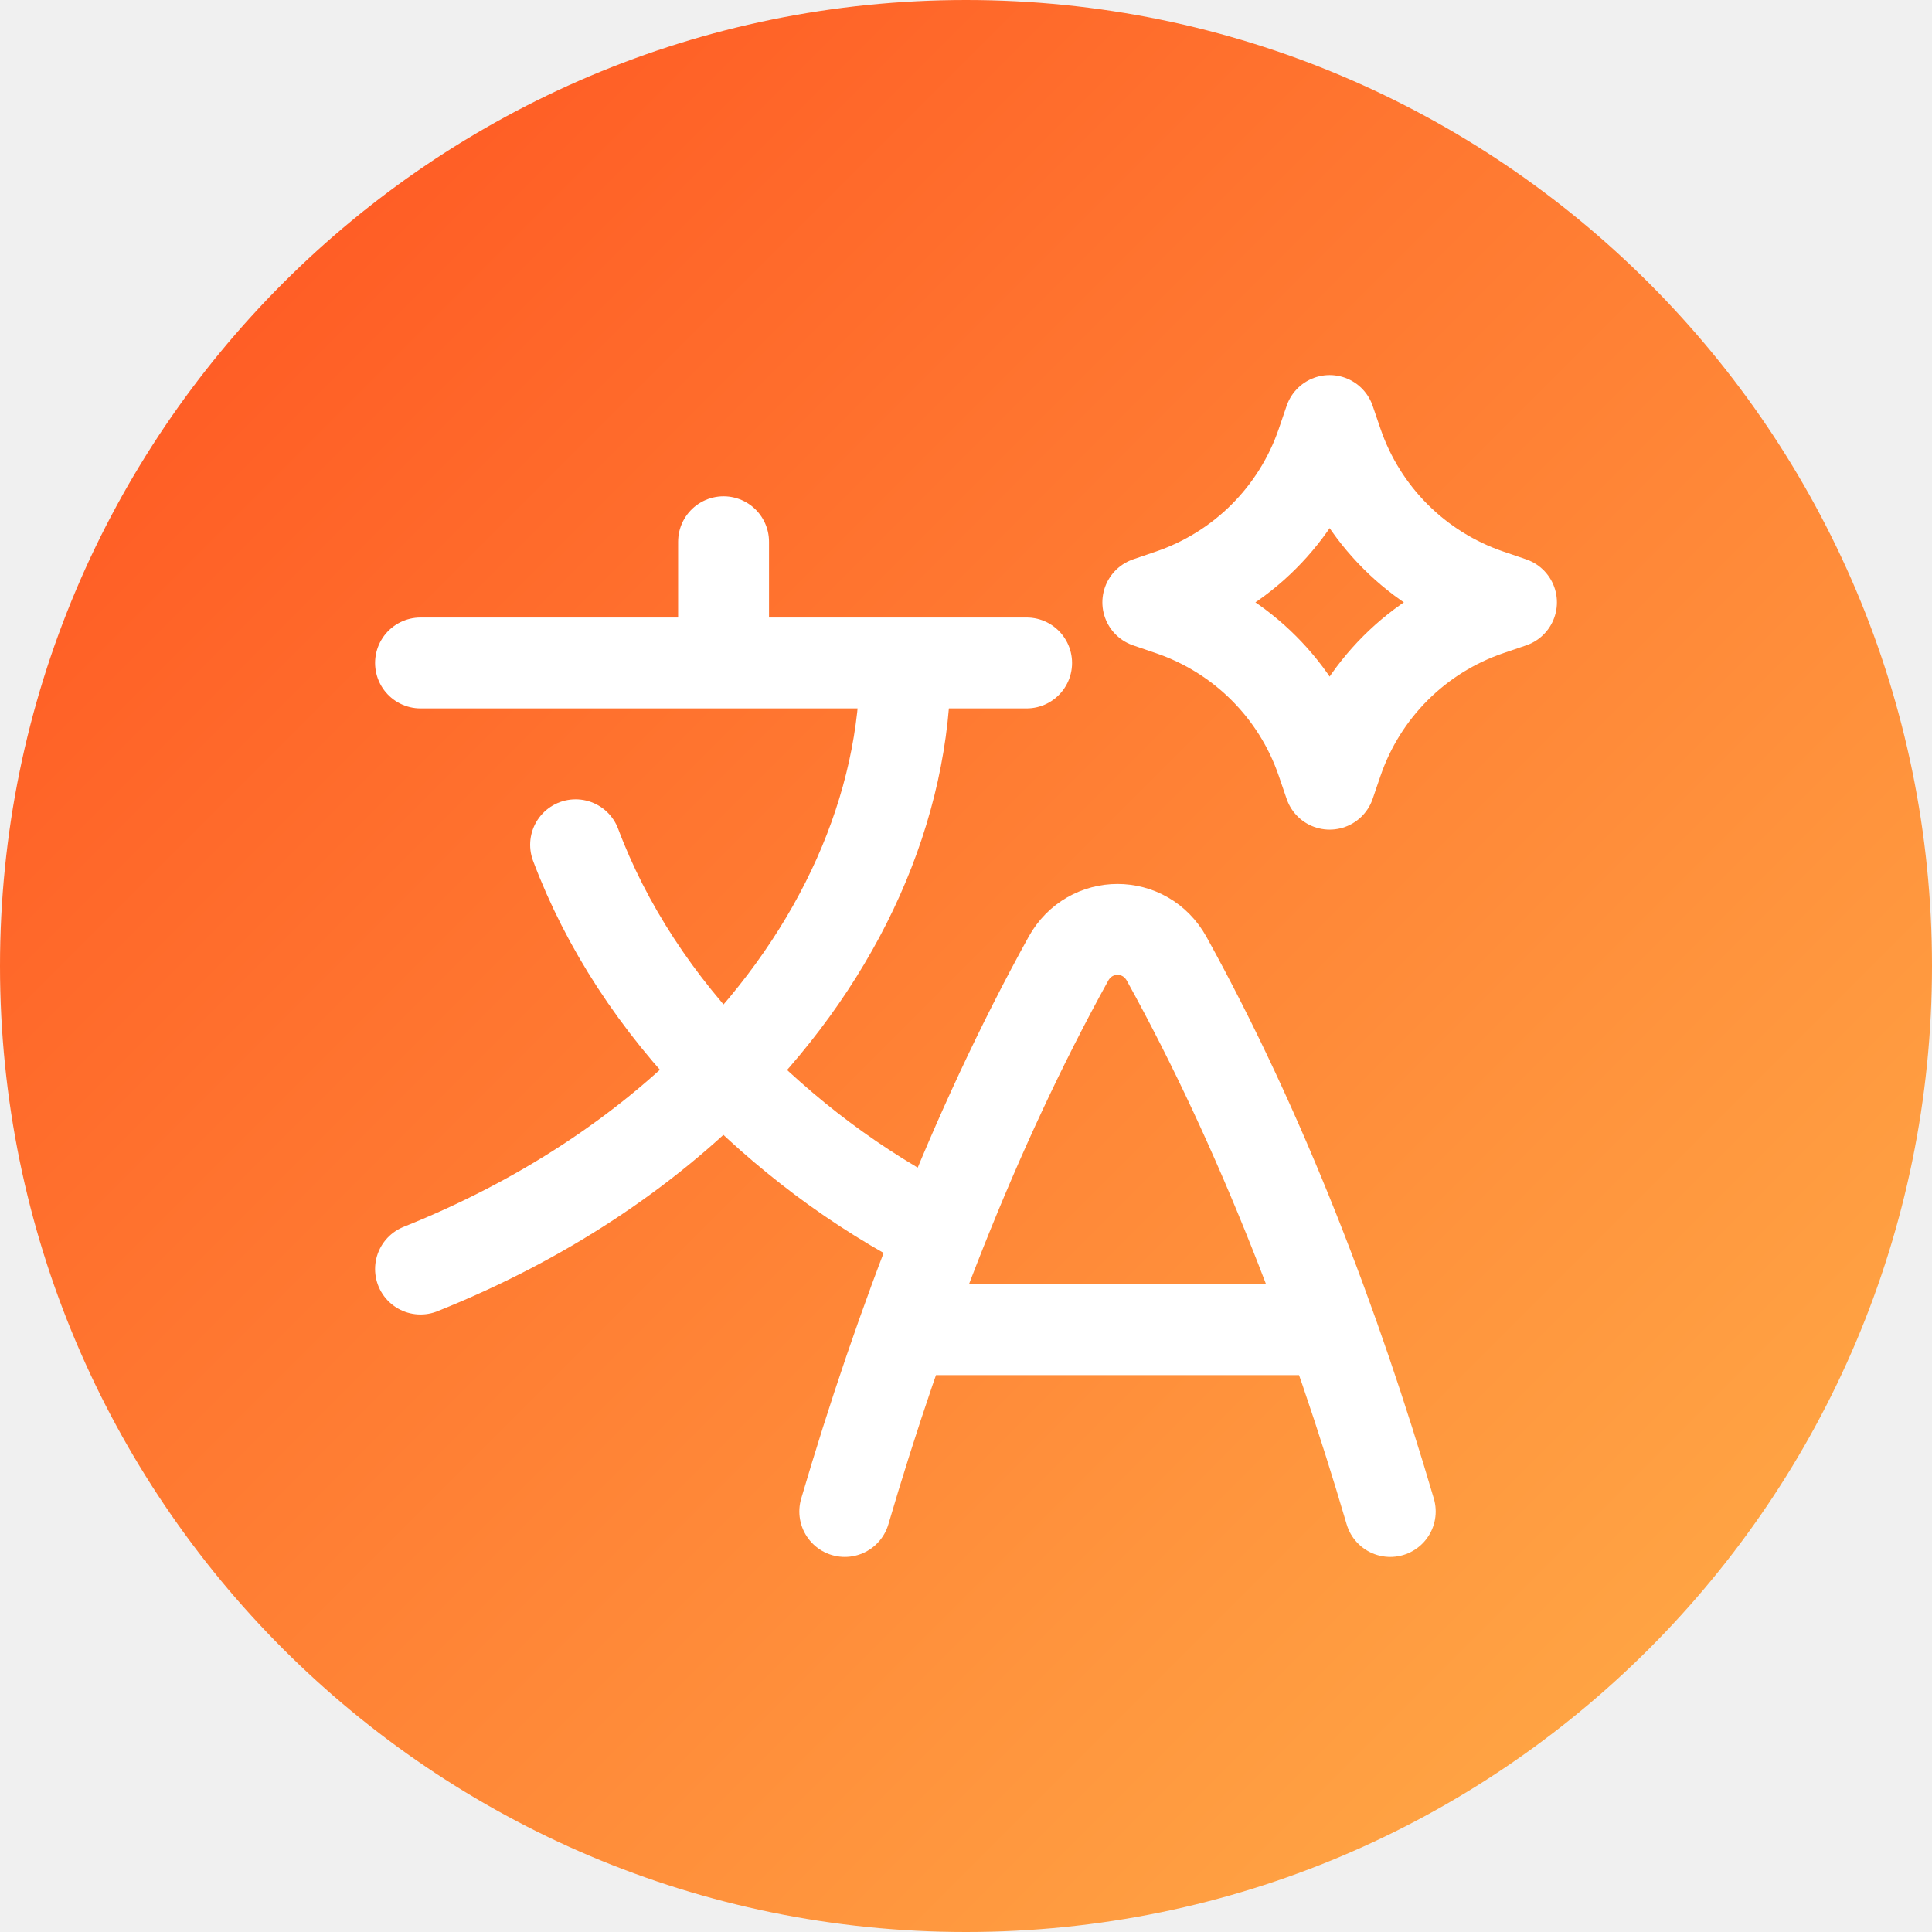
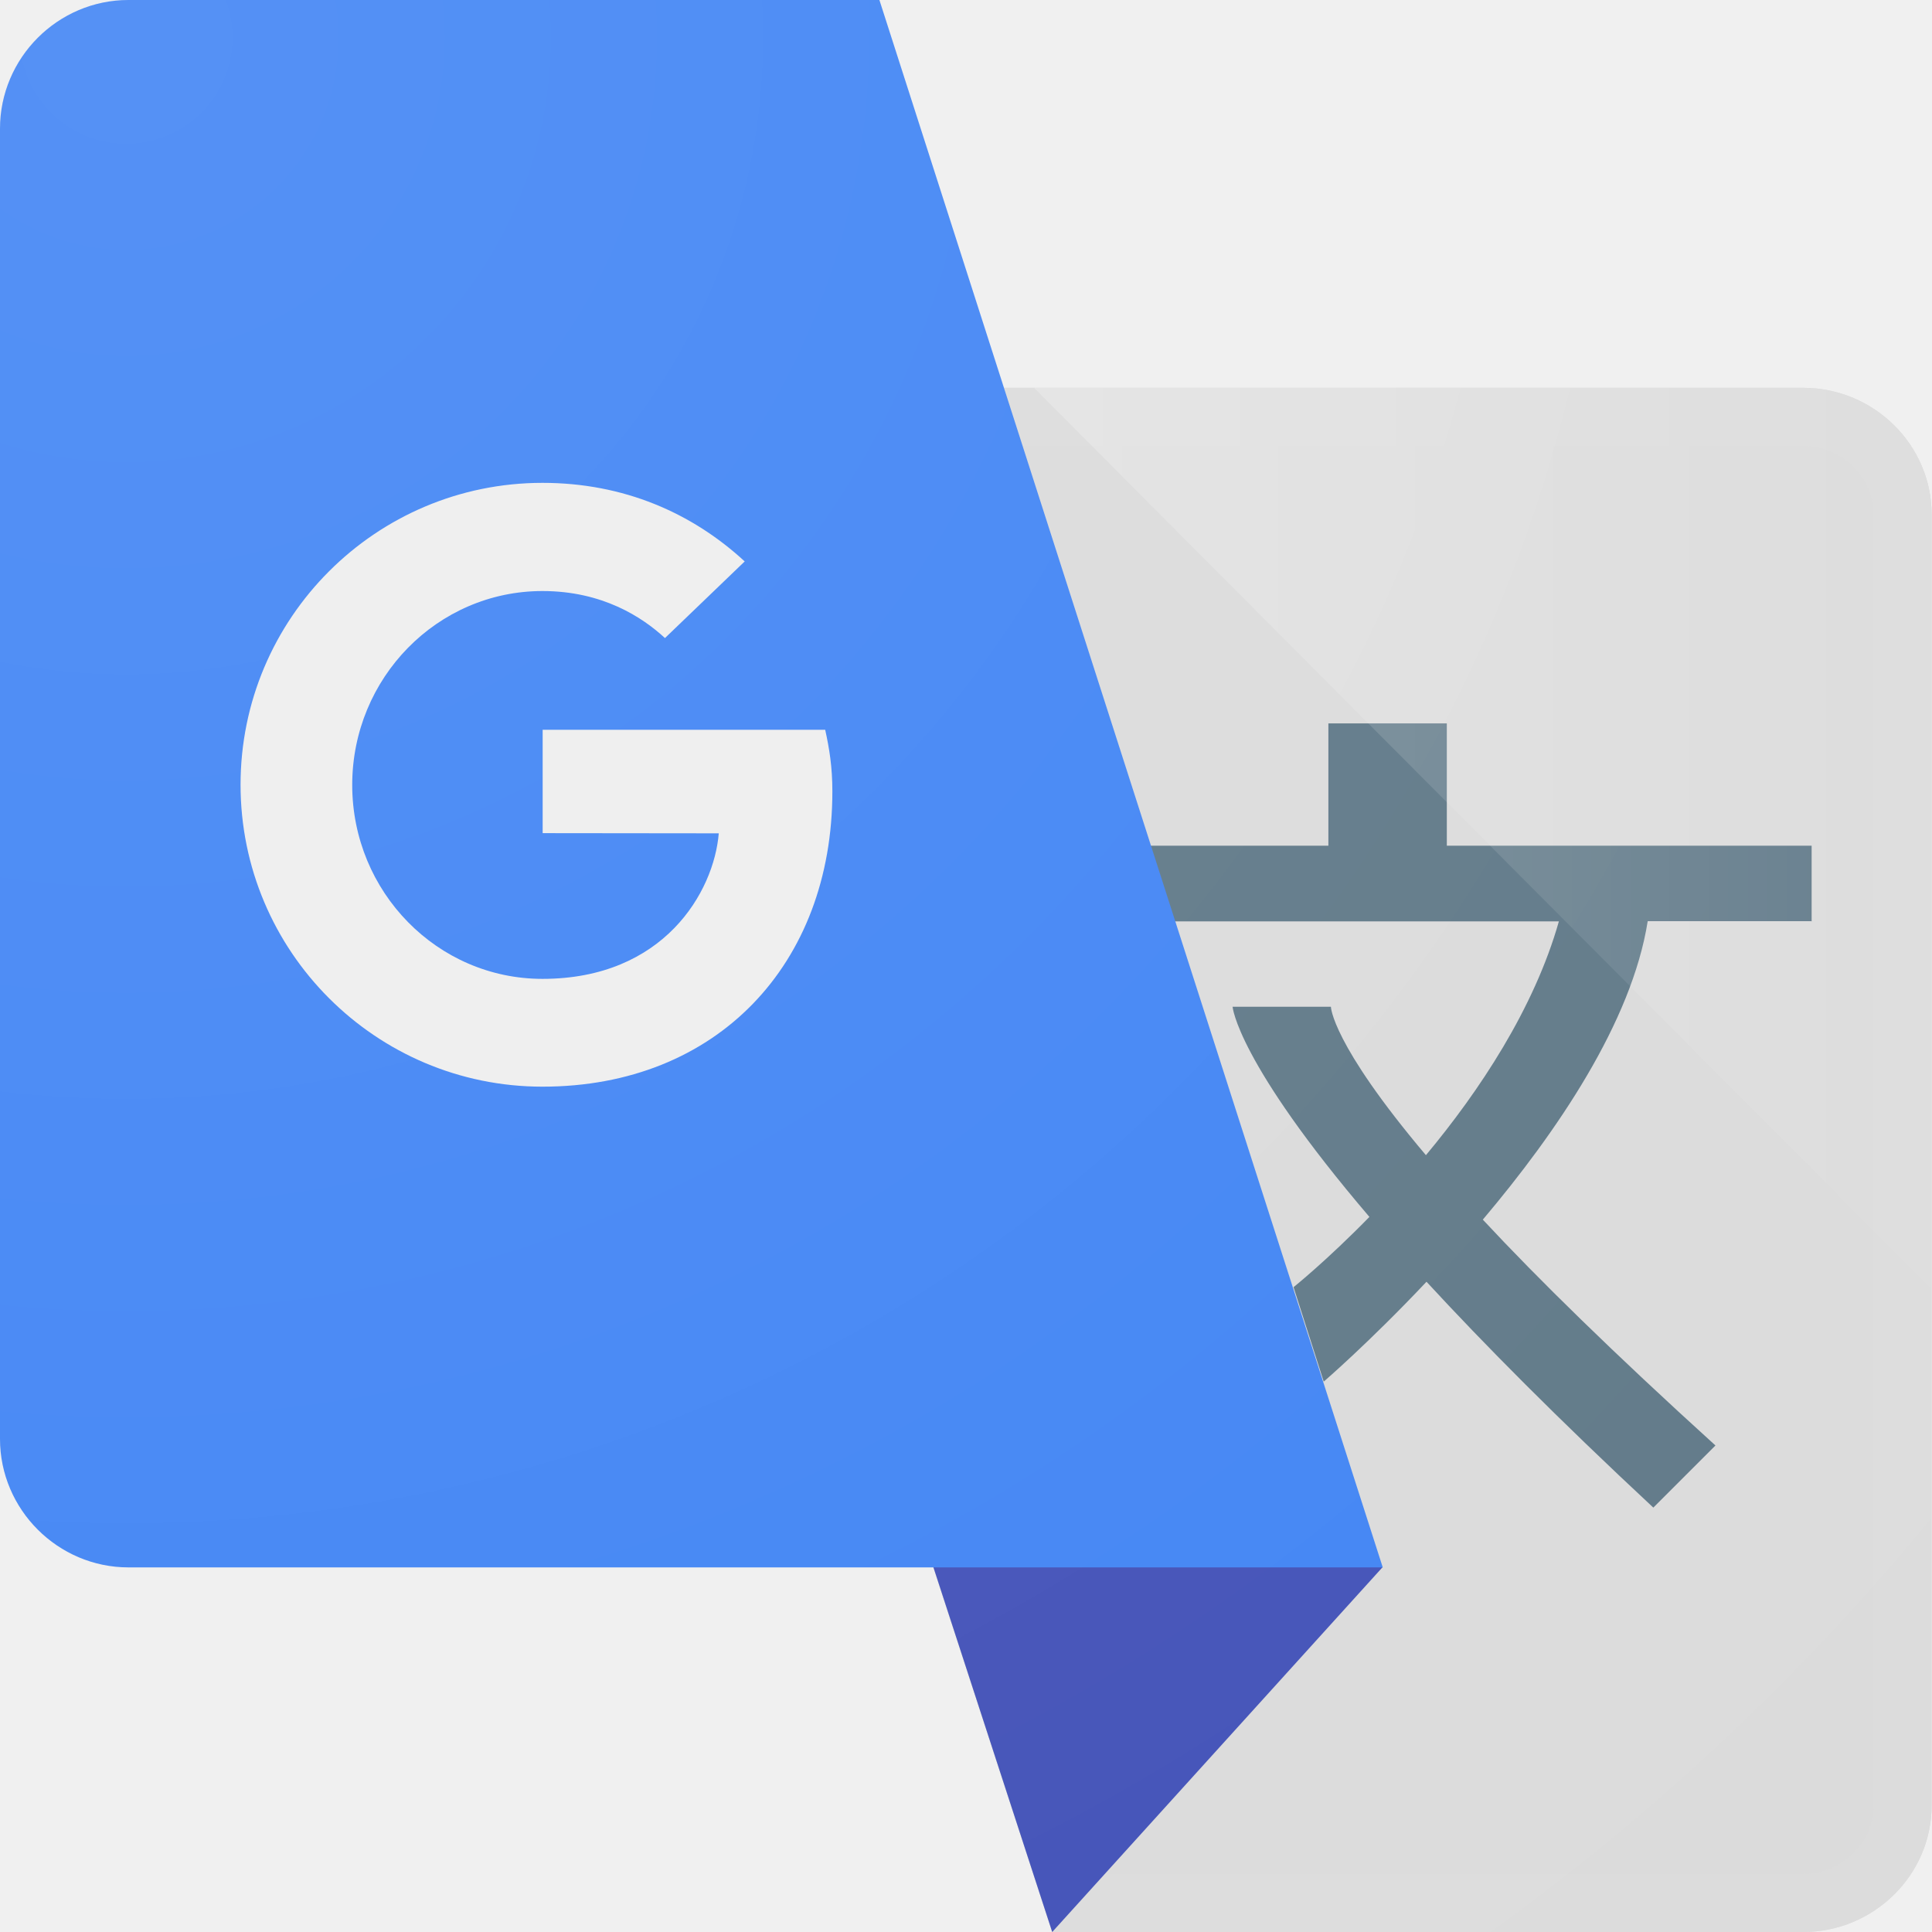
- <svg xmlns="http://www.w3.org/2000/svg" width="100%" height="100%" viewBox="0 0 512 512" version="1.1" xml:space="preserve" style="fill-rule:evenodd;clip-rule:evenodd;stroke-linecap:round;stroke-linejoin:round;">
-   <rect id="_512-favicon" x="0" y="0" width="512" height="512" style="fill:none;" />
-   <path d="M512,256C512,397.29 397.29,512 256,512C114.71,512 0,397.29 0,256C0,114.71 114.71,0 256,0C397.29,0 512,114.71 512,256Z" style="fill:url(#_Linear1);" />
-   <path d="M223.876,400.556C238.347,351.277 257.86,299.813 283.125,254.105C288.874,243.707 303.435,243.707 309.184,254.105C334.449,299.813 353.962,351.277 368.432,400.556M245.56,352.371L346.749,352.371M111.444,175.691L191.753,175.691M191.753,175.691L239.938,175.691M191.753,175.691L191.753,143.568M239.938,175.691L272.062,175.691M239.938,175.691C239.938,214.08 222.734,252.47 191.753,284.005M191.753,284.005C170.885,305.247 143.766,323.381 111.444,336.309M191.753,284.005C173.873,265.806 160.582,245.324 152.539,223.876M191.753,284.005C207.813,300.355 226.262,314.792 249.25,326.502M352.371,111.444L354.444,117.518C360.874,136.342 375.659,151.127 394.483,157.555L400.556,159.629L394.483,161.703C375.659,168.132 360.874,182.917 354.444,201.741L352.371,207.815L350.297,201.741C343.868,182.917 329.083,168.132 310.258,161.703L304.185,159.629L310.258,157.555C329.083,151.127 343.868,136.342 350.297,117.518L352.371,111.444Z" style="fill:none;fill-rule:nonzero;stroke:#fff;stroke-width:24.09px;" />
-   <defs>
-     <linearGradient id="_Linear1" x1="0" y1="0" x2="1" y2="0" gradientUnits="userSpaceOnUse" gradientTransform="matrix(-512,-512,512,-512,512,512)">
-       <stop offset="0" style="stop-color:#ffb24a;stop-opacity:1" />
-       <stop offset="1" style="stop-color:#ff4f1f;stop-opacity:1" />
-     </linearGradient>
-   </defs>
+ <svg xmlns="http://www.w3.org/2000/svg" version="1.1" x="0" y="0" viewBox="0 0 998.1 998.3" xml:space="preserve">
+   <path fill="#DBDBDB" d="M931.7 998.3c36.5 0 66.4-29.4 66.4-65.4V265.8c0-36-29.9-65.4-66.4-65.4H283.6l260.1 797.9h388z" />
+   <path fill="#DCDCDC" d="M931.7 230.4c9.7 0 18.9 3.8 25.8 10.6 6.8 6.7 10.6 15.5 10.6 24.8v667.1c0 9.3-3.7 18.1-10.6 24.8-6.9 6.8-16.1 10.6-25.8 10.6H565.5L324.9 230.4h606.8m0-30H283.6l260.1 797.9h388c36.5 0 66.4-29.4 66.4-65.4V265.8c0-36-29.9-65.4-66.4-65.4z" />
+   <polygon fill="#4352B8" points="482.3,809.8 543.7,998.3 714.4,809.8" />
+   <path fill="#607988" d="M936.1 476.1V437H747.6v-63.2h-61.2V437H566.1v39.1h239.4c-12.8 45.1-41.1 87.7-68.7 120.8-48.9-57.9-49.1-76.7-49.1-76.7h-50.8s2.1 28.2 70.7 108.6c-22.3 22.8-39.2 36.3-39.2 36.3l15.6 48.8s23.6-20.3 53.1-51.6c29.6 32.1 67.8 70.7 117.2 116.7l32.1-32.1c-52.9-48-91.7-86.1-120.2-116.7 38.2-45.2 77-102.1 85.2-154.2H936v.1z" />
+   <path fill="#4285F4" d="M66.4 0C29.9 0 0 29.9 0 66.5v677c0 36.5 29.9 66.4 66.4 66.4h648.1L454.4 0h-388z" />
+   <linearGradient id="a" gradientUnits="userSpaceOnUse" x1="534.3" y1="433.2" x2="998.1" y2="433.2">
+     <stop offset="0" stop-color="#fff" stop-opacity=".2" />
+     <stop offset="1" stop-color="#fff" stop-opacity=".02" />
+   </linearGradient>
+   <path fill="url(#a)" d="M534.3 200.4h397.4c36.5 0 66.4 29.4 66.4 65.4V666L534.3 200.4z" />
+   <path fill="#EEEEEE" d="M371.4 430.6c-2.5 30.3-28.4 75.2-91.1 75.2-54.3 0-98.3-44.9-98.3-100.2s44-100.2 98.3-100.2c30.9 0 51.5 13.4 63.3 24.3l41.2-39.6c-27.1-25-62.4-40.6-104.5-40.6-86.1 0-156 69.9-156 156s69.9 156 156 156c90.2 0 149.8-63.3 149.8-152.6 0-12.8-1.6-22.2-3.7-31.8h-146v53.4l91 .1z" />
+   <radialGradient id="b" cx="65.208" cy="19.366" r="1398.271" gradientUnits="userSpaceOnUse">
+     <stop offset="0" stop-color="#fff" stop-opacity=".1" />
+     <stop offset="1" stop-color="#fff" stop-opacity="0" />
+   </radialGradient>
+   <path fill="url(#b)" d="M931.7 200.4H518.8L454.4 0h-388C29.9 0 0 29.9 0 66.5v677c0 36.5 29.9 66.4 66.4 66.4h415.9l61.4 188.4h388c36.5 0 66.4-29.4 66.4-65.4V265.8c0-36-29.9-65.4-66.4-65.4z" />
</svg>
